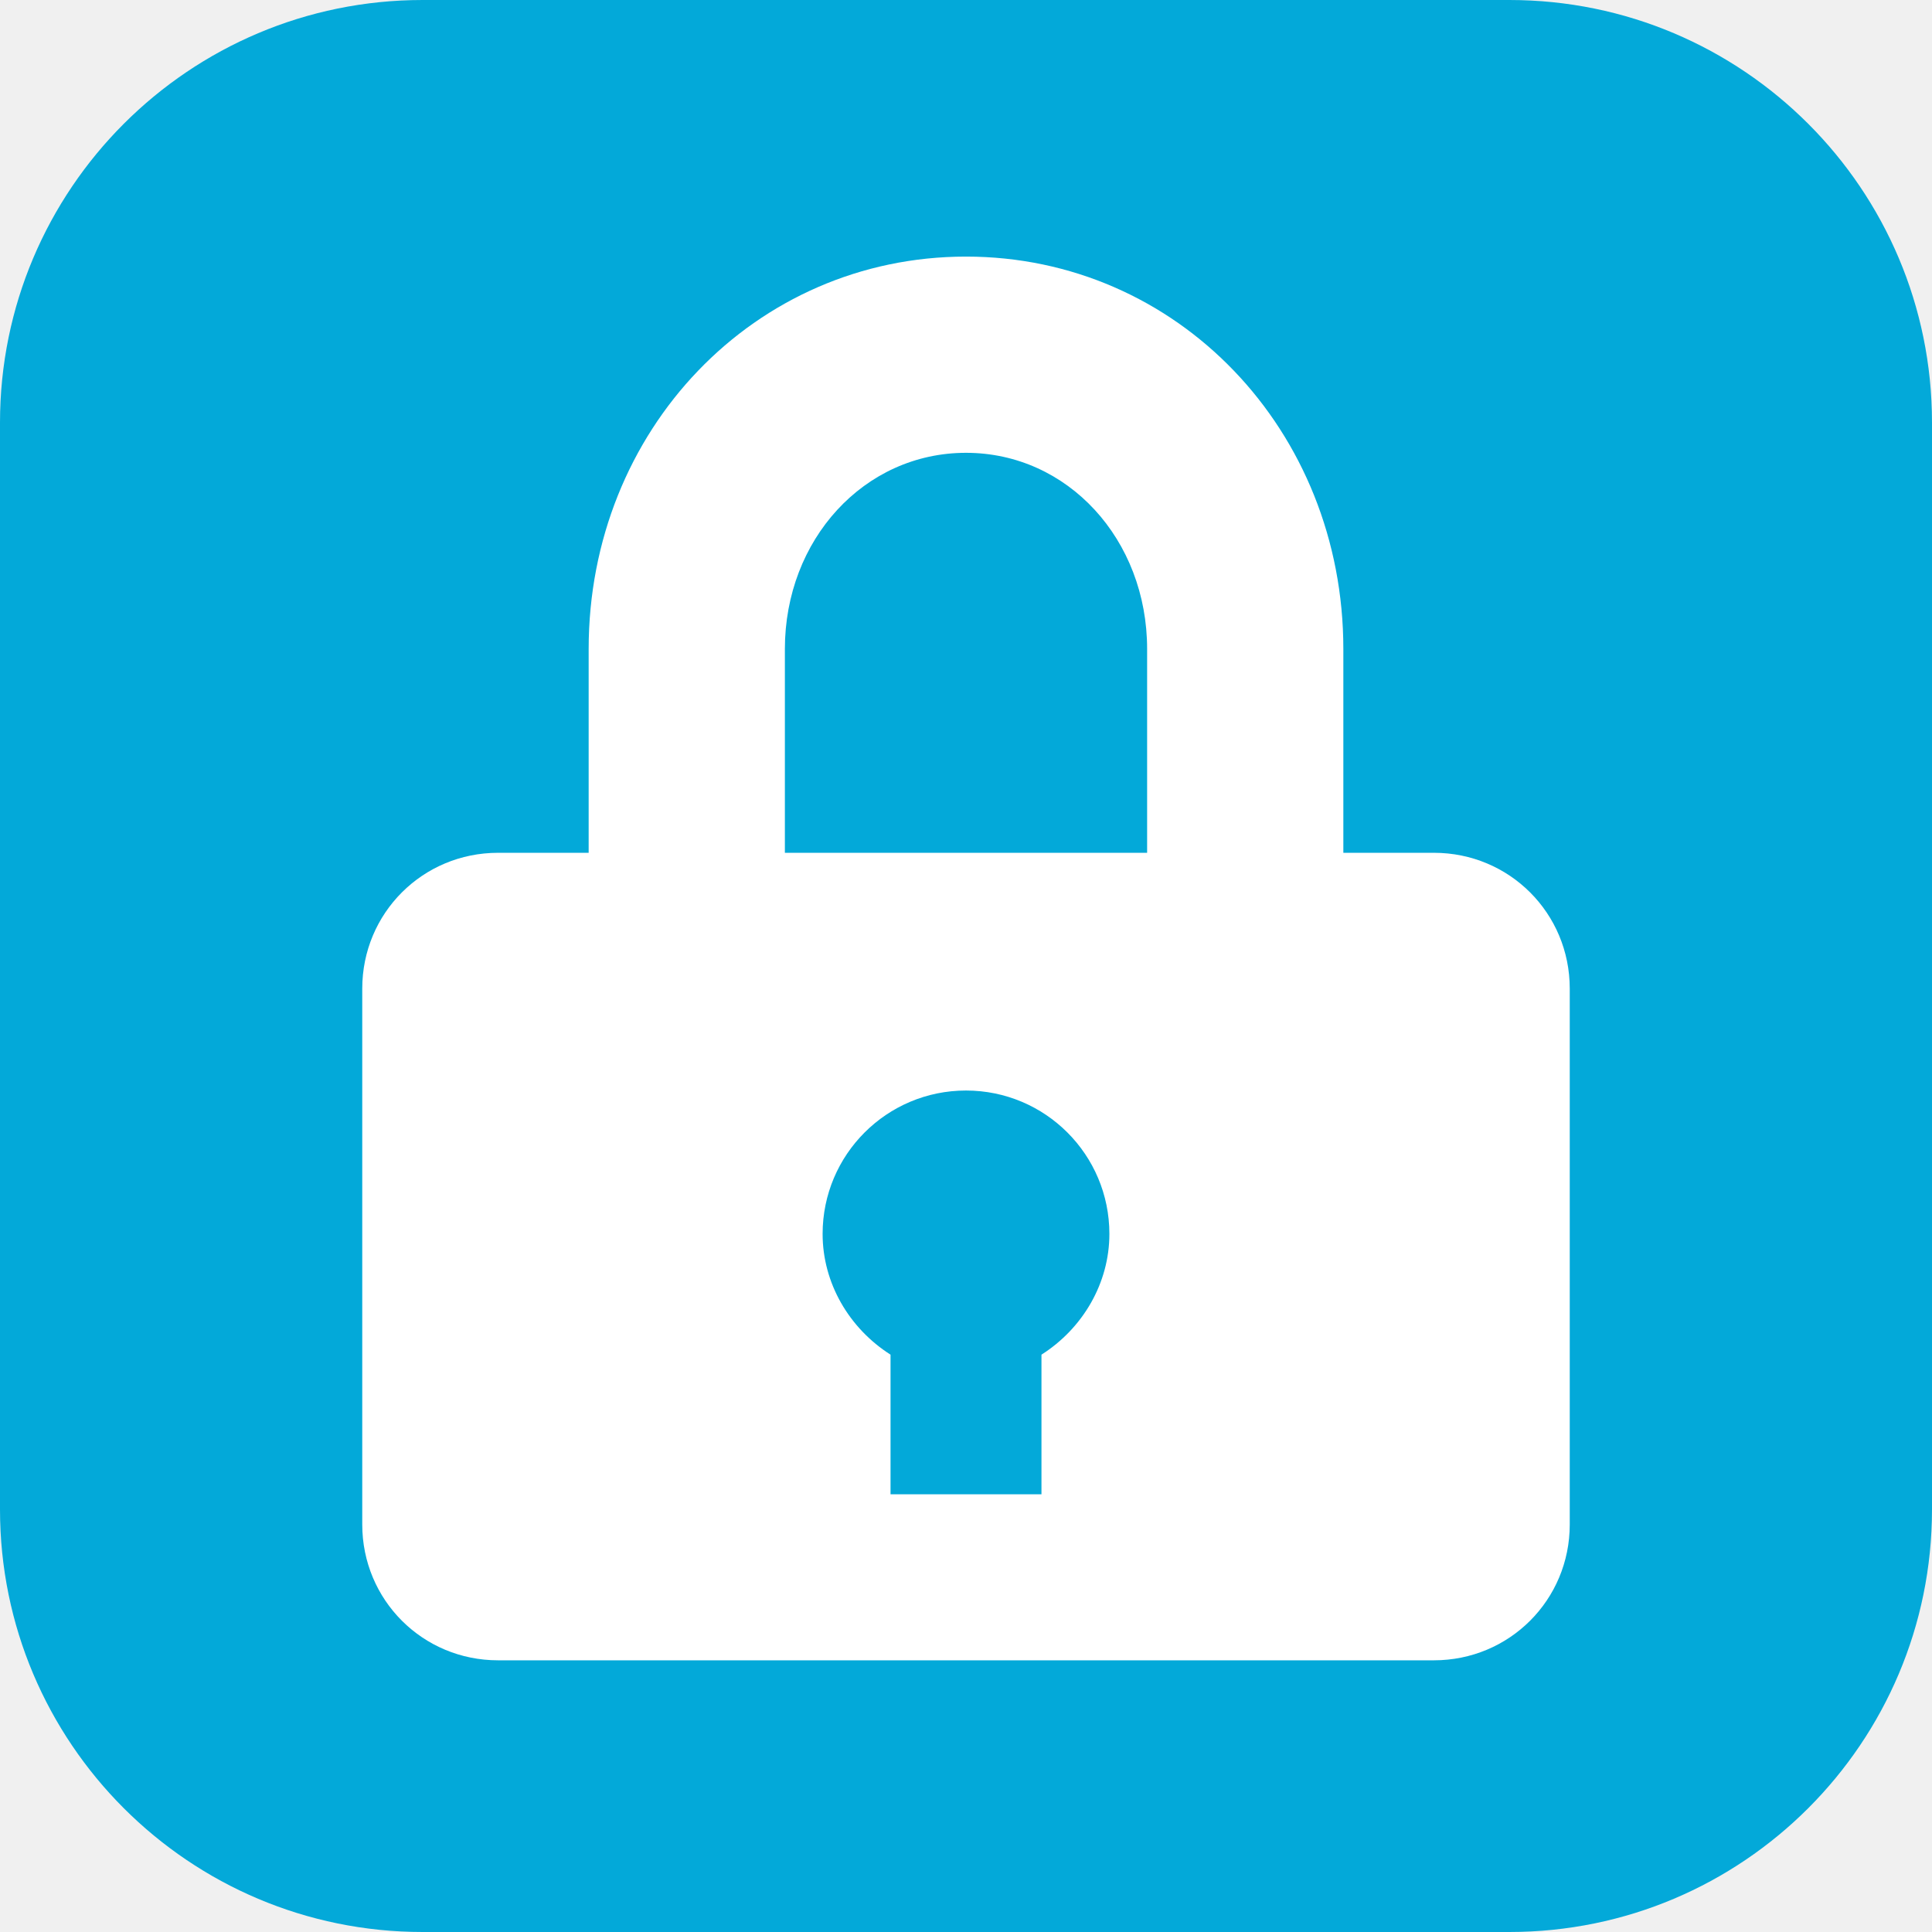
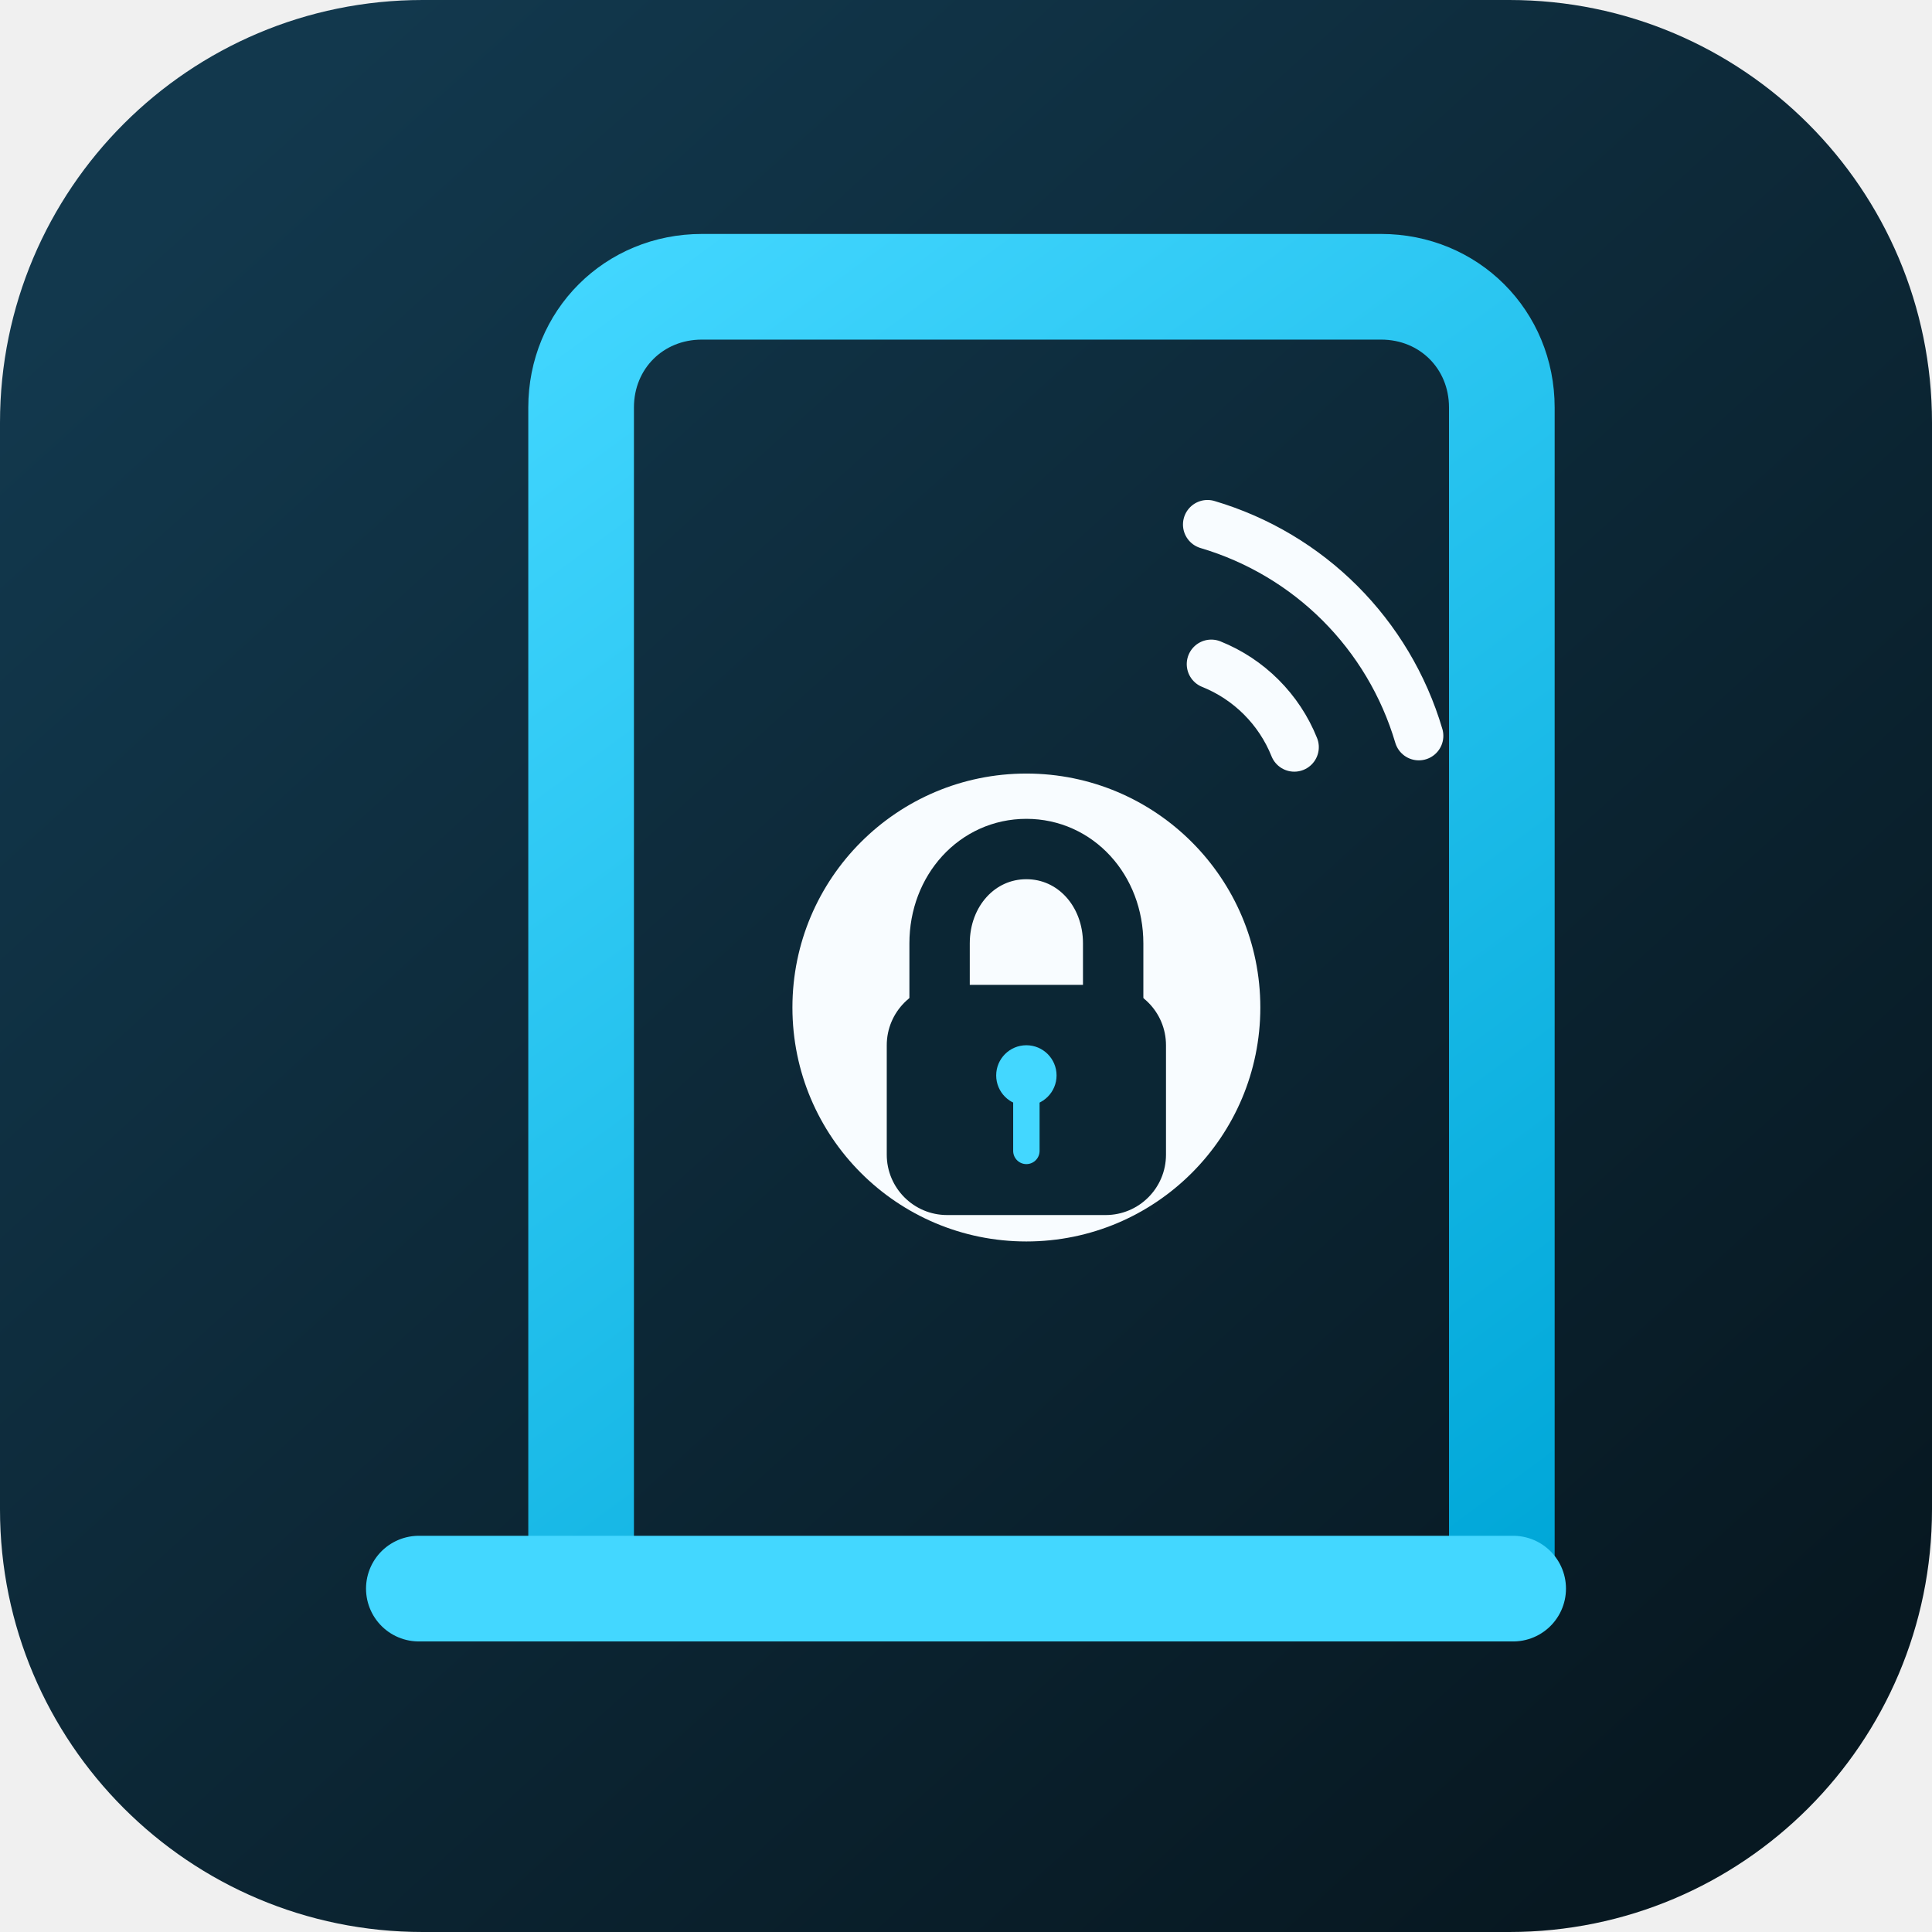
<svg xmlns="http://www.w3.org/2000/svg" viewBox="0 0 512 512">
-   <rect width="512" height="512" rx="112" fill="#03a9d9" />
-   <path d="M156 226v-54c0-58 44-104 100-104s100 46 100 104v54h24c20 0 36 16 36 36v142c0 20-16 36-36 36H132c-20 0-36-16-36-36V262c0-20 16-36 36-36h24zm52 0h96v-54c0-29-21-52-48-52s-48 23-48 52v54zm48 63c-21 0-38 17-38 38 0 13 7 25 18 32v37h40v-37c11-7 18-19 18-32 0-21-17-38-38-38z" fill="#fff" />
+   <defs>
+     <linearGradient id="bg" x1="60" y1="40" x2="452" y2="472" gradientUnits="userSpaceOnUse">
+       <stop stop-color="#12384d" />
+       <stop offset="1" stop-color="#071821" />
+     </linearGradient>
+     <linearGradient id="cyan" x1="130" y1="80" x2="388" y2="430" gradientUnits="userSpaceOnUse">
+       <stop stop-color="#43d7ff" />
+       <stop offset="1" stop-color="#00a7d8" />
+     </linearGradient>
+   </defs>
+   <rect width="512" height="512" rx="112" fill="url(#bg)" />
+   <path d="M154 421V108c0-18 14-32 32-32h180c18 0 32 14 32 32v313" fill="none" stroke="url(#cyan)" stroke-width="28" stroke-linecap="round" stroke-linejoin="round" />
+   <path d="M111 421h290" fill="none" stroke="#43d7ff" stroke-width="28" stroke-linecap="round" />
+   <circle cx="272" cy="267" r="62" fill="#f8fcff" />
+   <path d="M249 267v-17c0-14 10-25 23-25s23 11 23 25v17" fill="none" stroke="#0b2634" stroke-width="16" stroke-linecap="round" />
+   <rect x="235" y="261" width="74" height="61" rx="16" fill="#0b2634" />
+   <circle cx="272" cy="285" r="8" fill="#43d7ff" />
+   <path d="M272 292v13" stroke="#43d7ff" stroke-width="7" stroke-linecap="round" />
+   <path d="M320 139c27 8 48 29 56 56M321 176c10 4 18 12 22 22" fill="none" stroke="#f8fcff" stroke-width="13" stroke-linecap="round" />
</svg>
